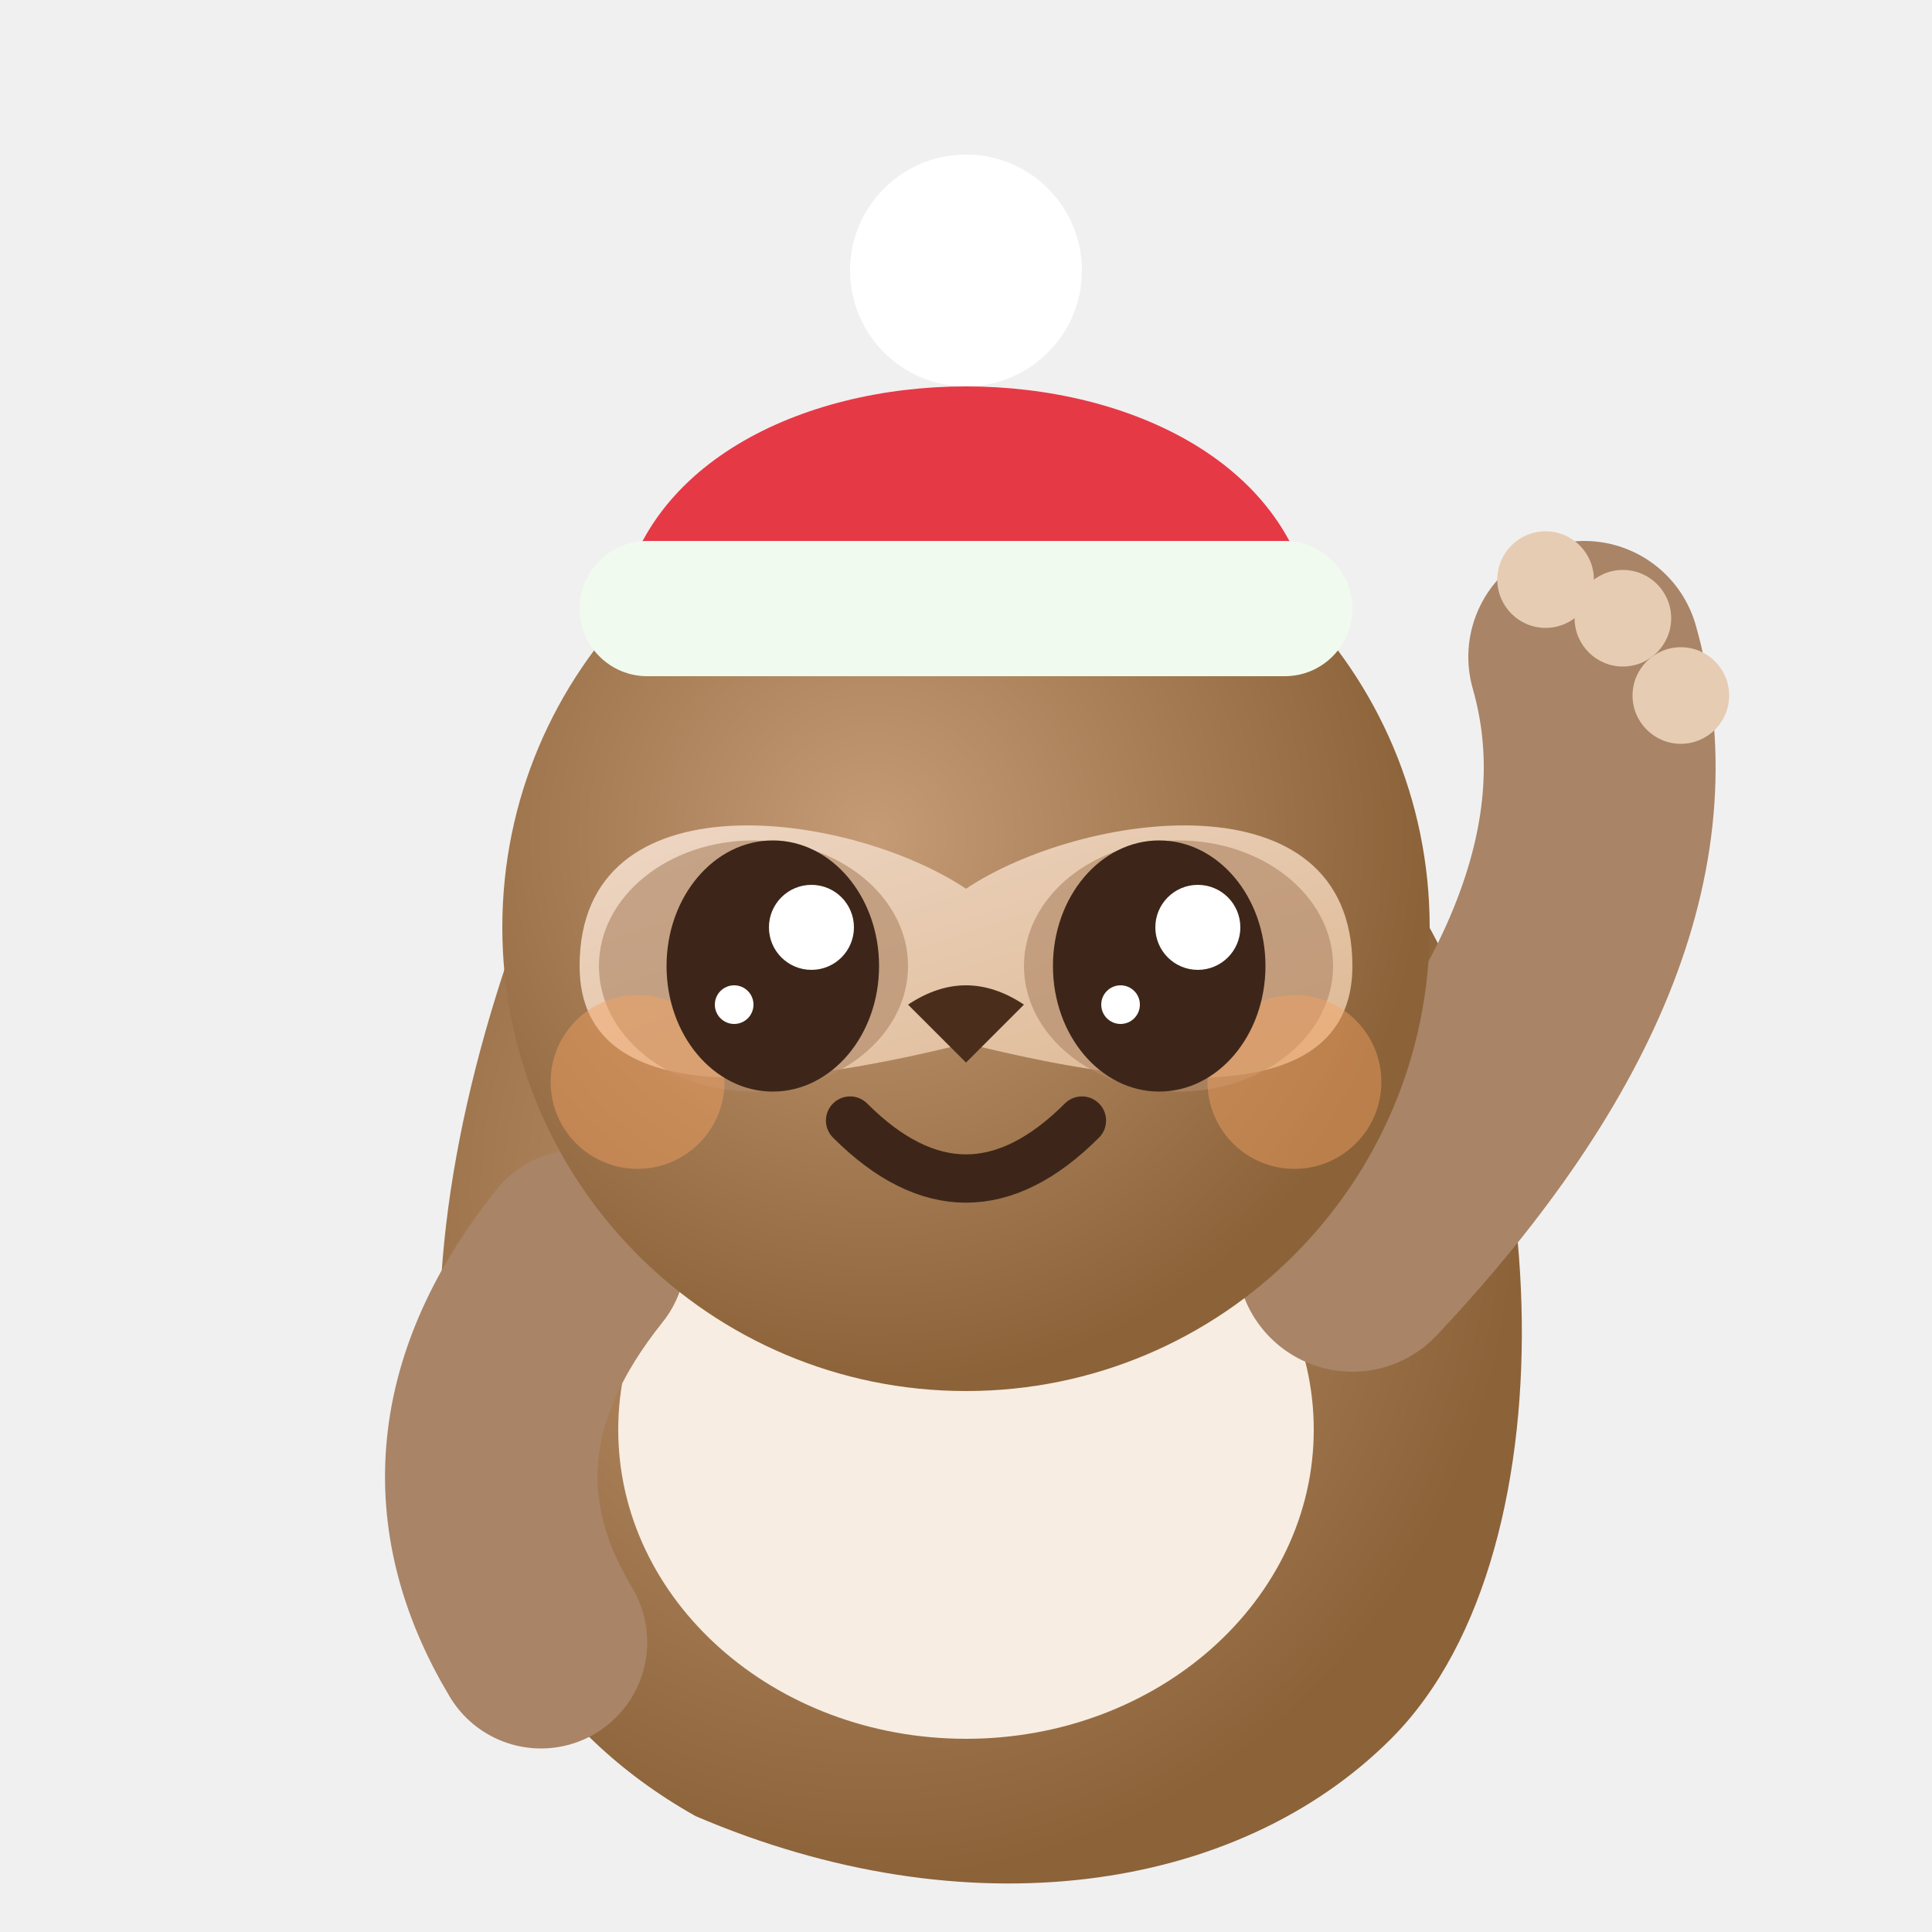
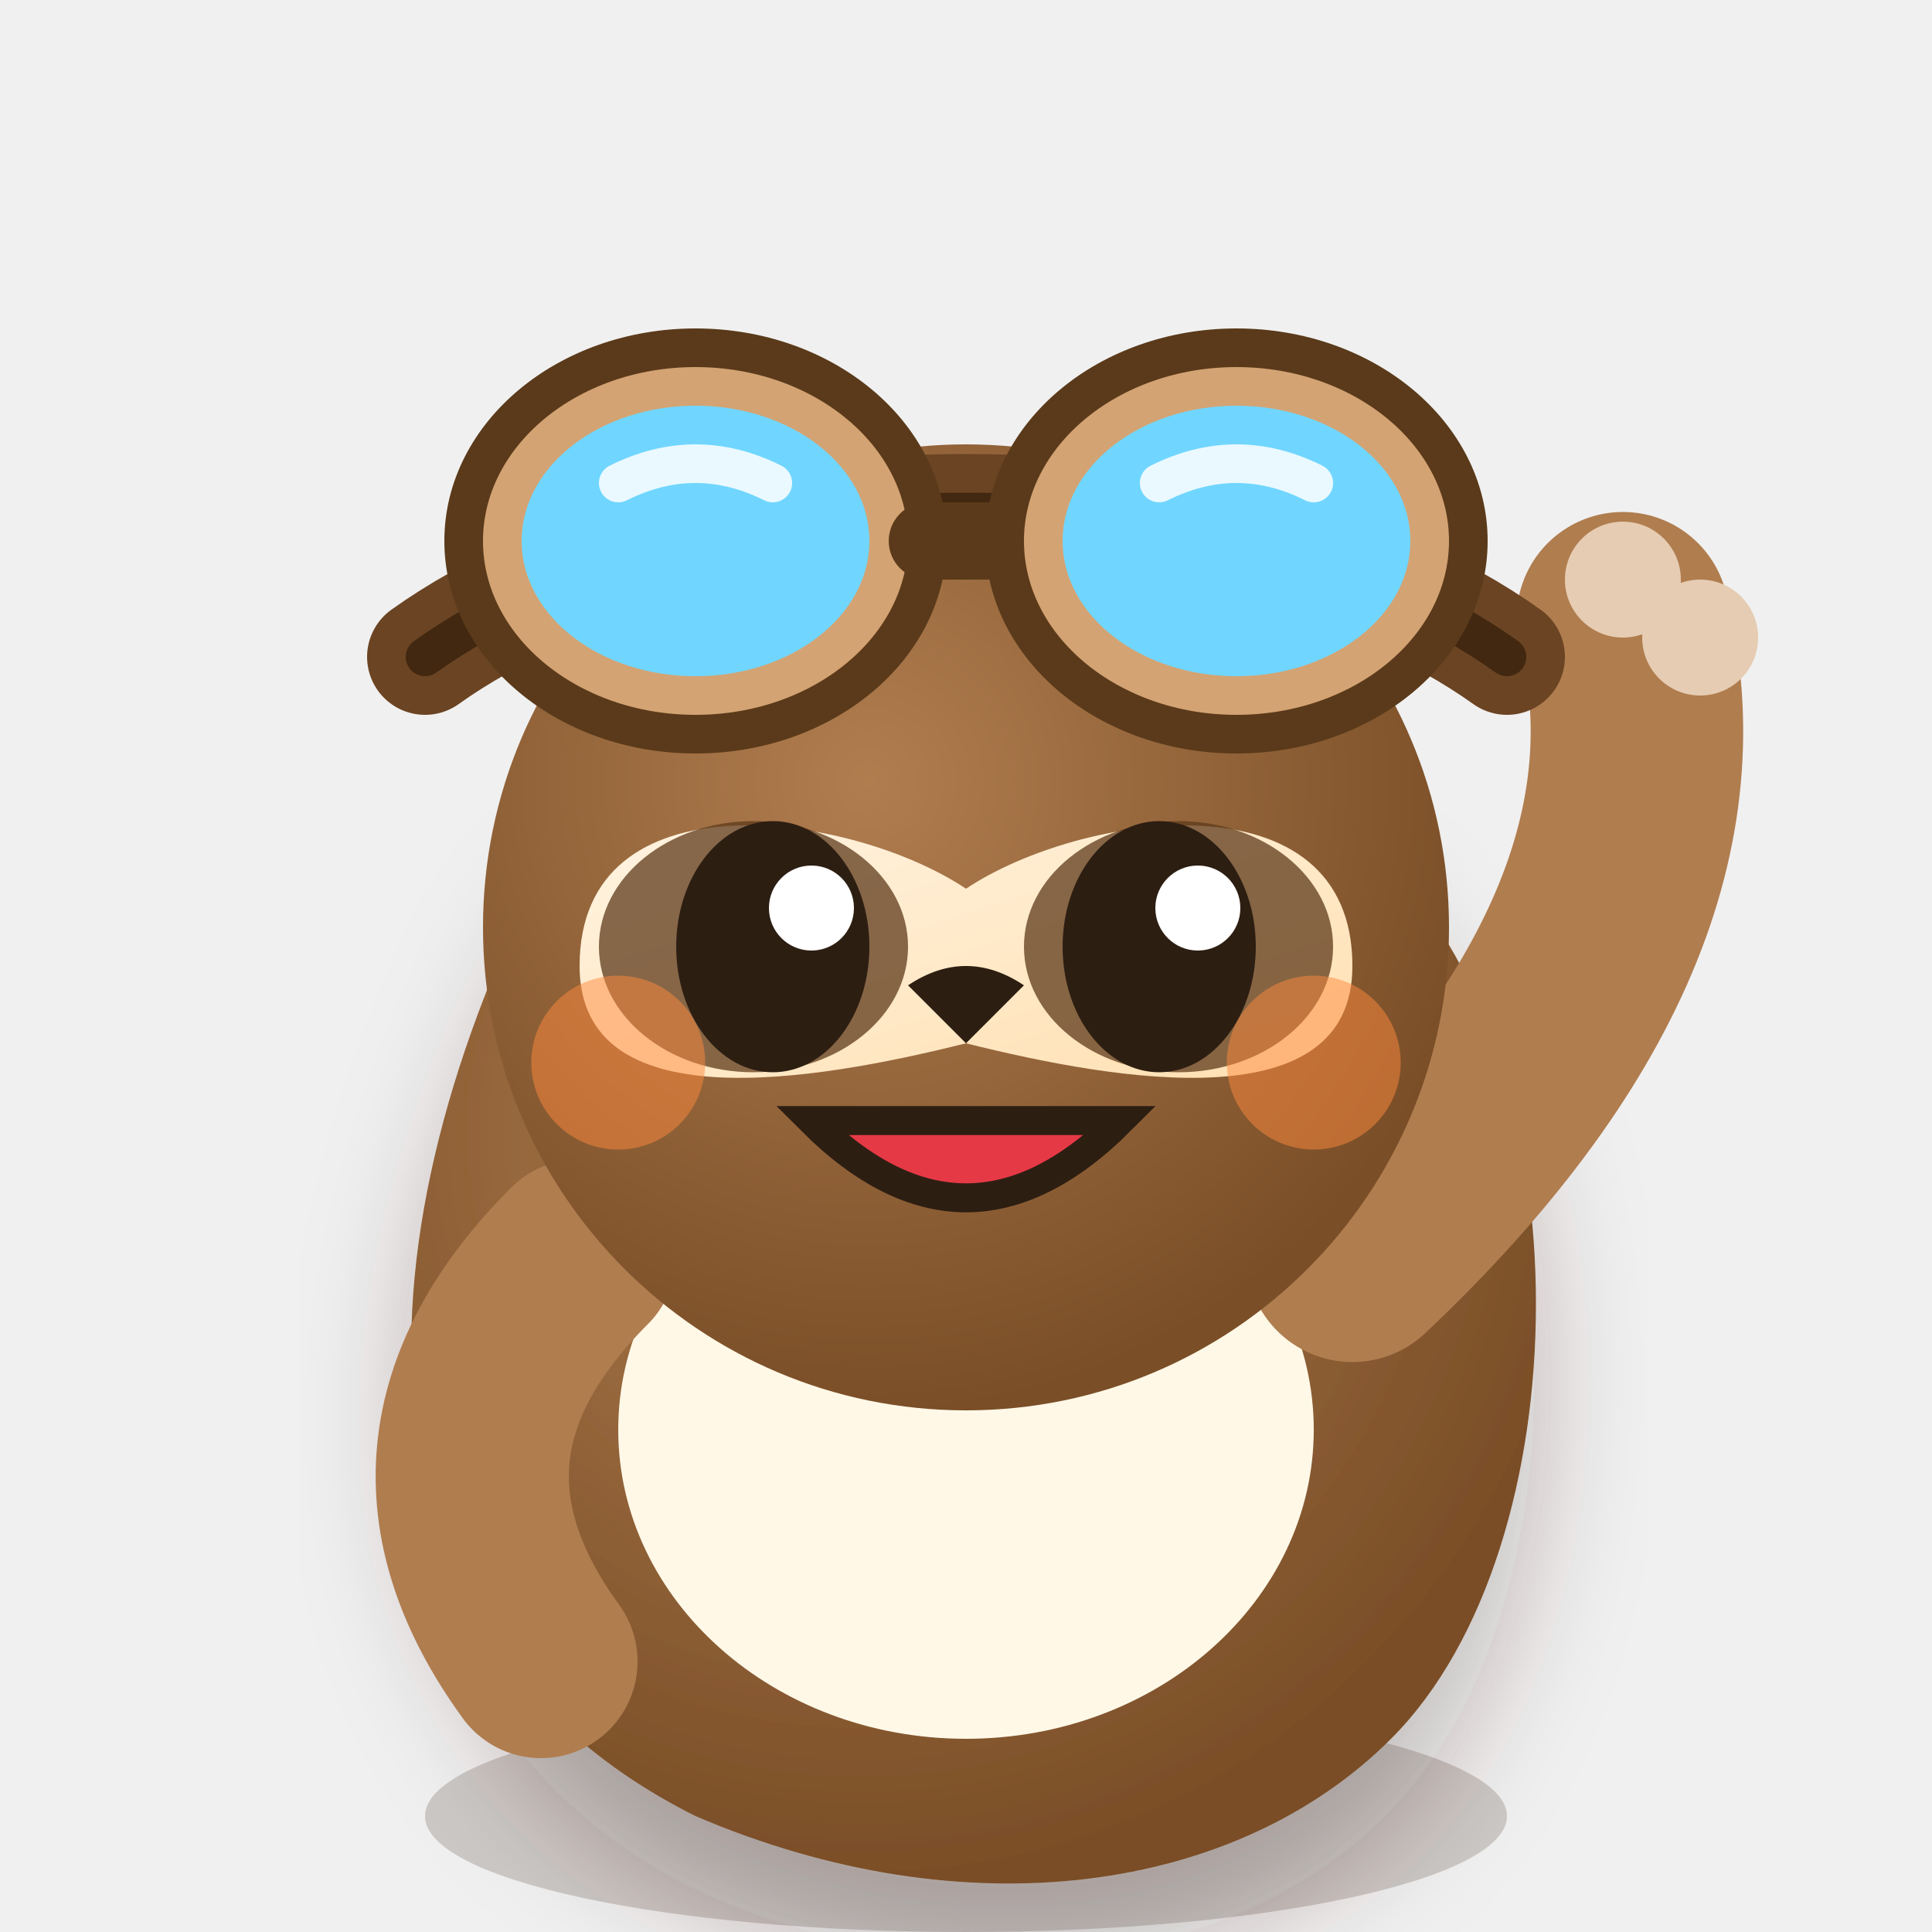
<svg xmlns="http://www.w3.org/2000/svg" viewBox="0 0 100 100" width="512" height="512">
  <defs>
-     <radialGradient id="bodyGrad_cozy_hello" cx="40%" cy="40%" r="60%">
-       <stop offset="0%" stop-color="#C59B76" />
-       <stop offset="100%" stop-color="#8C6239" />
+     <radialGradient id="slothBody_cozy_hello" cx="40%" cy="35%" r="65%">
+       <stop offset="0%" stop-color="#B07D4F" />
+       <stop offset="100%" stop-color="#7A4E27" />
    </radialGradient>
-     <linearGradient id="maskGrad" x1="0%" y1="0%" x2="100%" y2="100%">
-       <stop offset="0%" stop-color="#EED7C5" />
-       <stop offset="100%" stop-color="#DDB892" />
+     <linearGradient id="slothMask" x1="0%" y1="0%" x2="100%" y2="100%">
+       <stop offset="0%" stop-color="#FFF3E0" />
+       <stop offset="100%" stop-color="#FFE0B2" />
    </linearGradient>
+     <filter id="softShadow" x="-10%" y="-10%" width="120%" height="120%">
+       <feDropShadow dx="0" dy="4" stdDeviation="3" flood-color="#3D2619" flood-opacity="0.25" />
+     </filter>
  </defs>
-   <path d="M 28 45 C 20 65, 20 85, 36 94 C 50 100, 64 98, 72 90 C 82 80, 80 55, 72 45 C 65 35, 35 35, 28 45 Z" fill="url(#bodyGrad_cozy_hello)" />
-   <ellipse cx="50" cy="74" rx="18" ry="16" fill="#F7EDE2" />
-   <path d="M 70 65 Q 86 48 82 34" stroke="#A98467" stroke-width="12" stroke-linecap="round" fill="none" />
-   <circle cx="80" cy="30" r="2.5" fill="#E6CCB2" />
-   <circle cx="84" cy="32" r="2.5" fill="#E6CCB2" />
-   <circle cx="87" cy="36" r="2.5" fill="#E6CCB2" />
-   <path d="M 30 65 Q 22 75 28 85" stroke="#A98467" stroke-width="11" stroke-linecap="round" fill="none" />
-   <circle cx="50" cy="48" r="24" fill="url(#bodyGrad_cozy_hello)" />
-   <path d="M 30 50 C 30 40, 44 42, 50 46 C 56 42, 70 40, 70 50 C 70 58, 58 56, 50 54 C 42 56, 30 58, 30 50 Z" fill="url(#maskGrad)" />
-   <ellipse cx="39" cy="50" rx="8" ry="6.5" fill="#B08968" opacity="0.65" />
-   <ellipse cx="61" cy="50" rx="8" ry="6.5" fill="#B08968" opacity="0.65" />
-   <circle cx="33" cy="56" r="4.5" fill="#F4A261" opacity="0.45" />
-   <circle cx="67" cy="56" r="4.5" fill="#F4A261" opacity="0.45" />
-   <path d="M 47 52 Q 50 50 53 52 L 50 55 Z" fill="#4A2E1B" />
-   <ellipse cx="40" cy="50" rx="5.5" ry="6.5" fill="#3D2619" />
-   <circle cx="42" cy="48" r="2.2" fill="#FFFFFF" />
-   <circle cx="38" cy="52" r="1" fill="#FFFFFF" />
-   <ellipse cx="60" cy="50" rx="5.5" ry="6.5" fill="#3D2619" />
-   <circle cx="62" cy="48" r="2.2" fill="#FFFFFF" />
-   <circle cx="58" cy="52" r="1" fill="#FFFFFF" />
-   <path d="M 44 58 Q 50 64 56 58" stroke="#3D2619" stroke-width="2.5" stroke-linecap="round" fill="none" />
-   <path d="M 32 32 C 34 16, 66 16, 68 32 Z" fill="#E63946" />
-   <rect x="30" y="28" width="40" height="7" rx="3.5" fill="#F1FAEE" />
-   <circle cx="50" cy="14" r="6" fill="#FFFFFF" />
+   <ellipse cx="50" cy="94" rx="28" ry="6" fill="#3D2619" opacity="0.2" />
+   <path d="M 28 45 C 18 65, 18 85, 36 94 C 50 100, 64 98, 72 90 C 82 80, 82 55, 72 45 C 65 35, 35 35, 28 45 Z" fill="url(#slothBody_cozy_hello)" filter="url(#softShadow)" />
+   <ellipse cx="50" cy="74" rx="18" ry="16" fill="#FFF8E7" />
+   <path d="M 70 65 Q 88 48 84 32" stroke="#B07D4F" stroke-width="11" stroke-linecap="round" fill="none" />
+   <circle cx="84" cy="30" r="3" fill="#E6CCB2" />
+   <circle cx="88" cy="33" r="3" fill="#E6CCB2" />
+   <path d="M 30 65 Q 20 75 28 86" stroke="#B07D4F" stroke-width="10" stroke-linecap="round" fill="none" />
+   <circle cx="50" cy="48" r="25" fill="url(#slothBody_cozy_hello)" />
+   <path d="M 30 50 C 30 40, 44 42, 50 46 C 56 42, 70 40, 70 50 C 70 58, 58 56, 50 54 C 42 56, 30 58, 30 50 Z" fill="url(#slothMask)" />
+   <ellipse cx="39" cy="49" rx="8" ry="6.5" fill="#5D3A1A" opacity="0.75" />
+   <ellipse cx="61" cy="49" rx="8" ry="6.5" fill="#5D3A1A" opacity="0.75" />
+   <circle cx="32" cy="55" r="4.5" fill="#FF8A3D" opacity="0.5" />
+   <circle cx="68" cy="55" r="4.5" fill="#FF8A3D" opacity="0.5" />
+   <path d="M 47 51 Q 50 49 53 51 L 50 54 Z" fill="#2D1E12" />
+   <ellipse cx="40" cy="49" rx="5" ry="6.5" fill="#2D1E12" />
+   <circle cx="42" cy="47" r="2.2" fill="#FFFFFF" />
+   <ellipse cx="60" cy="49" rx="5" ry="6.5" fill="#2D1E12" />
+   <circle cx="62" cy="47" r="2.2" fill="#FFFFFF" />
+   <path d="M 42 58 Q 50 66 58 58 Z" fill="#E63946" stroke="#2D1E12" stroke-width="1.5" />
+   <path d="M 22 34 C 36 24, 64 24, 78 34" stroke="#6B4423" stroke-width="6" stroke-linecap="round" fill="none" />
+   <path d="M 22 34 C 36 24, 64 24, 78 34" stroke="#422810" stroke-width="2" stroke-linecap="round" fill="none" />
+   <ellipse cx="36" cy="28" rx="12" ry="10" fill="#D4A373" stroke="#5A3A1A" stroke-width="2" />
+   <ellipse cx="36" cy="28" rx="9" ry="7" fill="#70D6FF" />
+   <path d="M 32 25 Q 36 23 40 25" stroke="#FFFFFF" stroke-width="2" stroke-linecap="round" fill="none" opacity="0.85" />
+   <rect x="46" y="26" width="8" height="4" rx="2" fill="#5A3A1A" />
+   <ellipse cx="64" cy="28" rx="12" ry="10" fill="#D4A373" stroke="#5A3A1A" stroke-width="2" />
+   <ellipse cx="64" cy="28" rx="9" ry="7" fill="#70D6FF" />
+   <path d="M 60 25 Q 64 23 68 25" stroke="#FFFFFF" stroke-width="2" stroke-linecap="round" fill="none" opacity="0.85" />
</svg>
